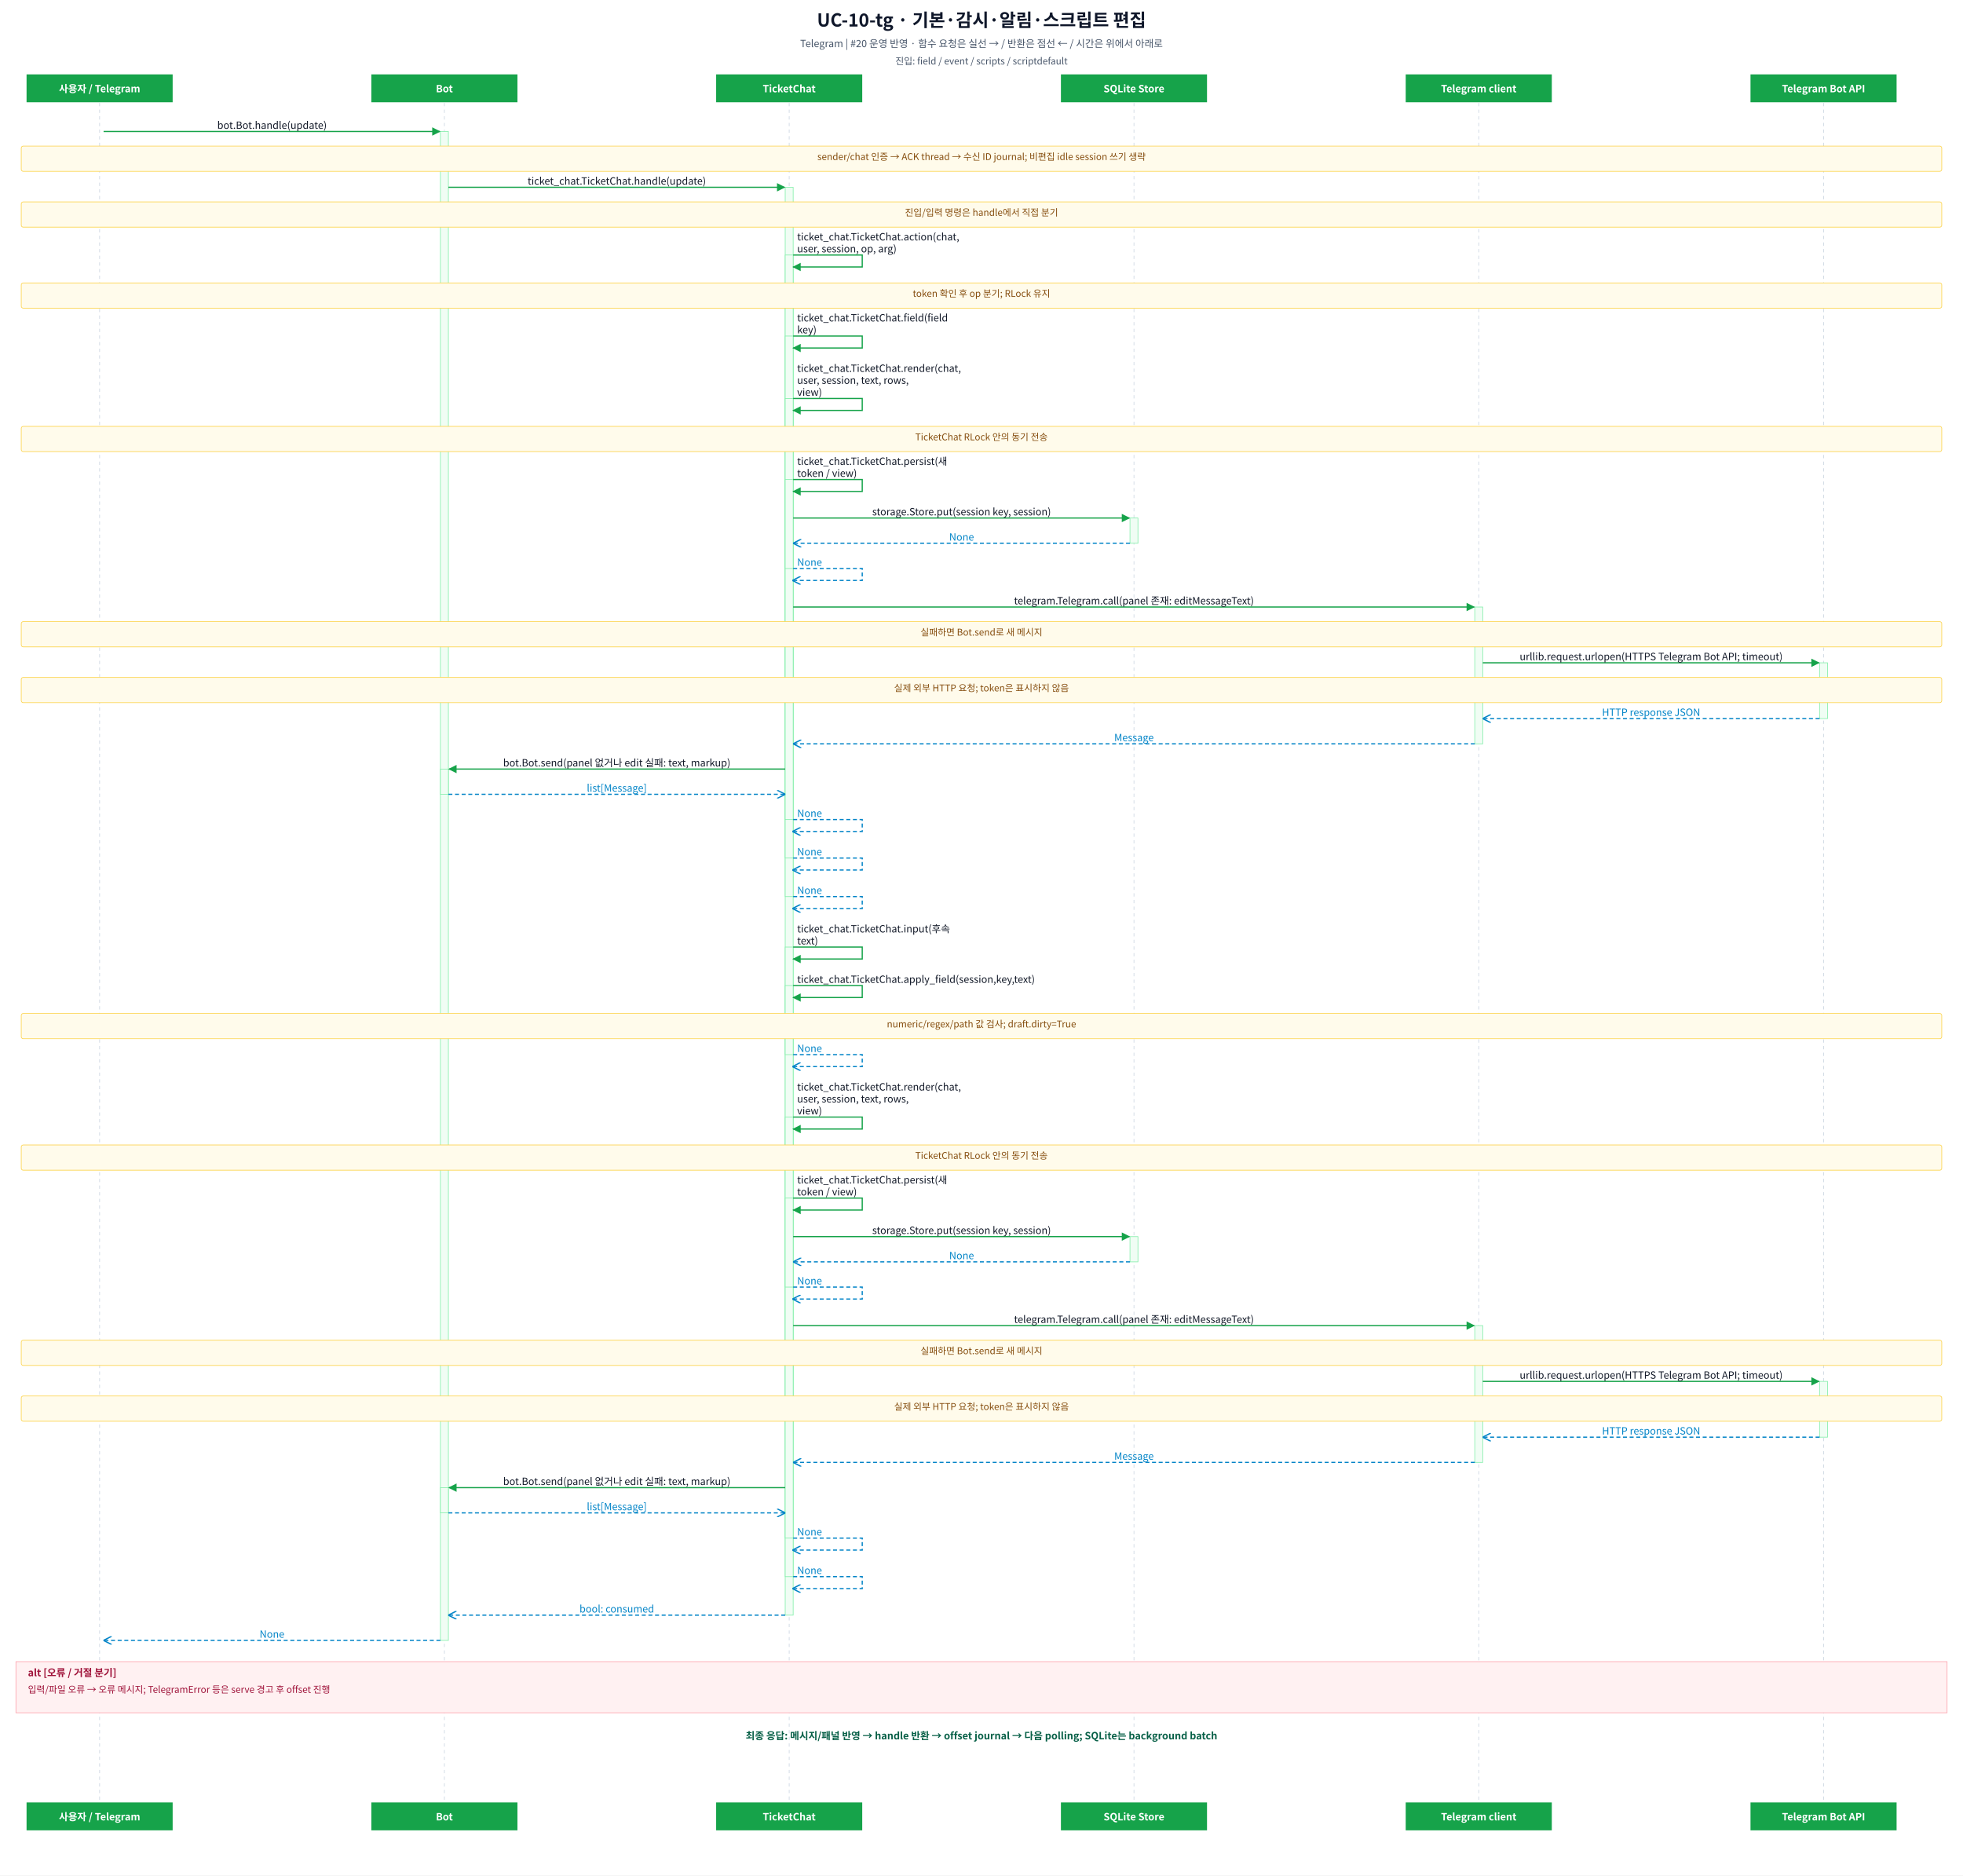
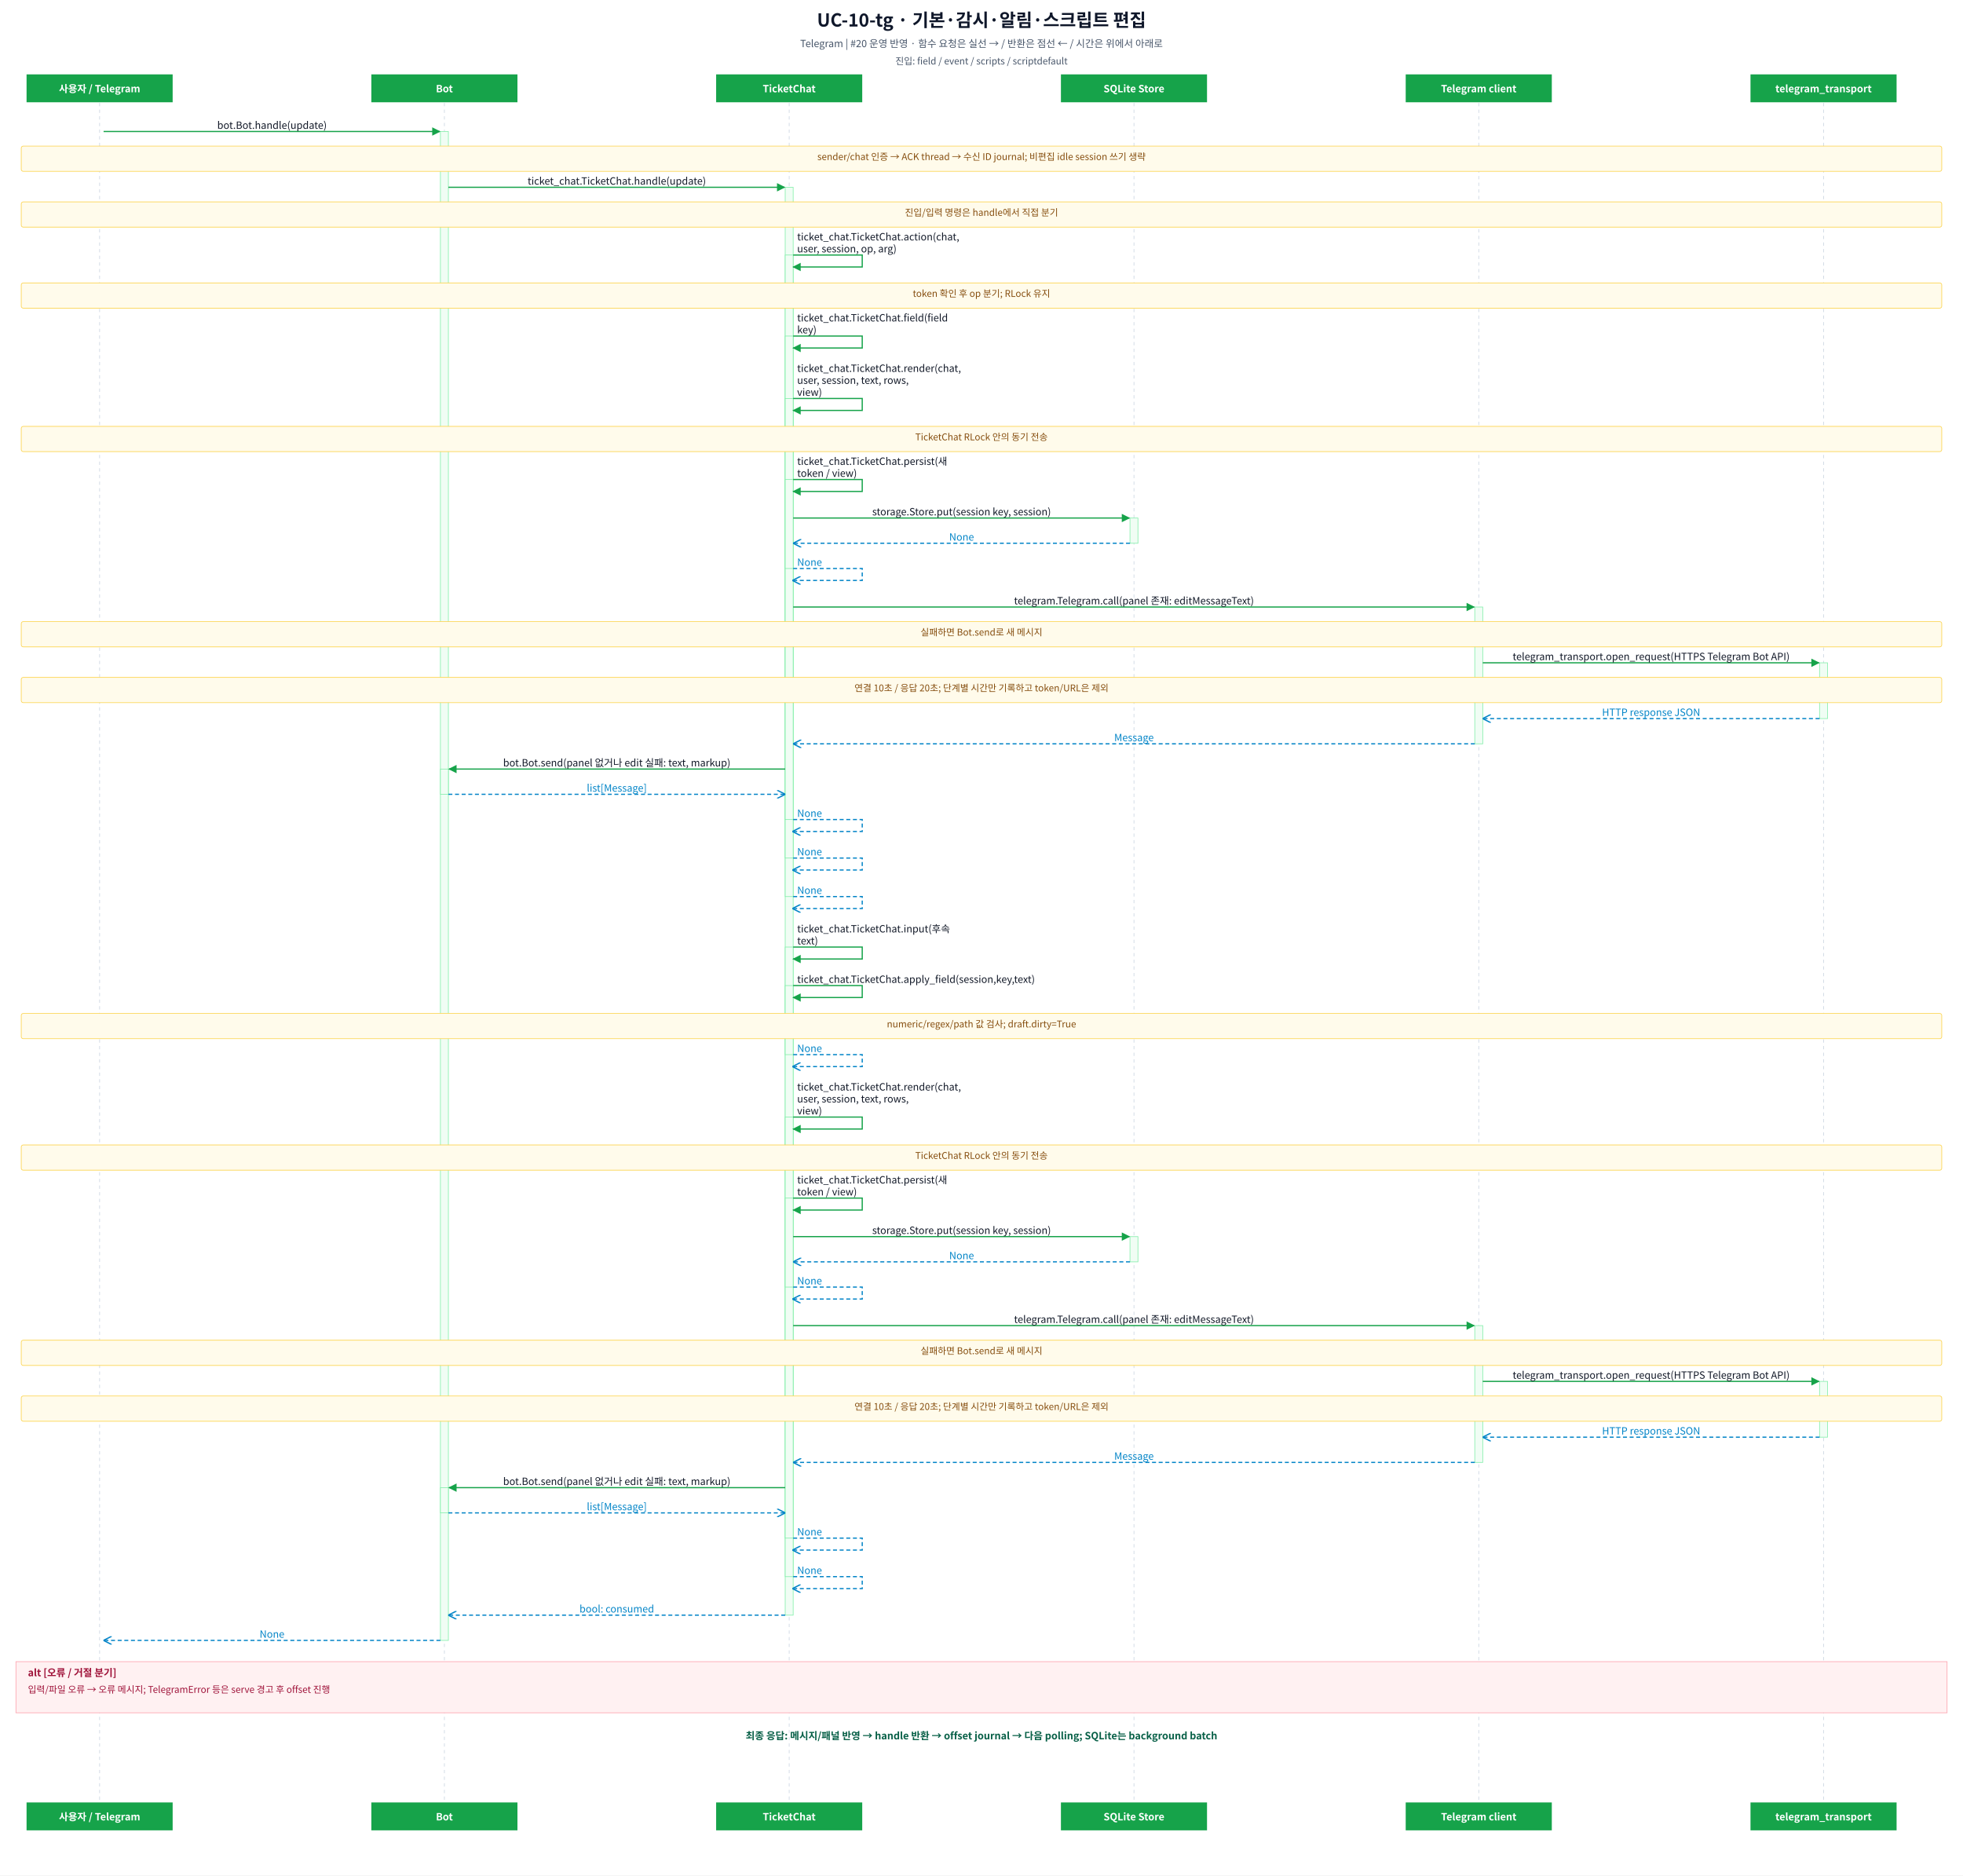
<svg xmlns="http://www.w3.org/2000/svg" width="2956" height="2824" viewBox="0 0 2956 2824" role="img" aria-label="기본·감시·알림·스크립트 편집">
  <defs>
    <marker id="req" viewBox="0 0 10 10" refX="9" refY="5" markerWidth="7" markerHeight="7" orient="auto-start-reverse">
      <path d="M0 0 L10 5 L0 10 z" fill="#16a34a" />
    </marker>
    <marker id="ret" viewBox="0 0 10 10" refX="9" refY="5" markerWidth="7" markerHeight="7" orient="auto-start-reverse">
      <path d="M0 0 L10 5 L0 10" fill="none" stroke="#0284c7" stroke-width="1.5" />
    </marker>
  </defs>
  <rect width="100%" height="100%" fill="white" />
  <g font-family="Noto Sans CJK KR, sans-serif">
    <text x="1478.0" y="40" text-anchor="middle" font-size="27" fill="#0f172a" font-weight="700">UC-10-tg · 기본·감시·알림·스크립트 편집</text>
    <text x="1478.0" y="71" text-anchor="middle" font-size="15" fill="#475569">Telegram | #20 운영 반영 · 함수 요청은 실선 → / 반환은 점선 ← / 시간은 위에서 아래로</text>
    <text x="1478.0" y="97" text-anchor="middle" font-size="14" fill="#475569">진입: field / event / scripts / scriptdefault</text>
    <path d="M150.0,155 V2714" stroke="#cbd5e1" stroke-dasharray="5 5" />
    <rect x="40.0" y="112" width="220" height="42" fill="#16a34a" />
    <text x="150.0" y="139" text-anchor="middle" font-size="15" fill="white" font-weight="700">사용자 / Telegram</text>
    <rect x="40.0" y="2714" width="220" height="42" fill="#16a34a" />
    <text x="150.0" y="2741" text-anchor="middle" font-size="15" fill="white" font-weight="700">사용자 / Telegram</text>
    <path d="M669.2,155 V2714" stroke="#cbd5e1" stroke-dasharray="5 5" />
    <rect x="559.2" y="112" width="220" height="42" fill="#16a34a" />
    <text x="669.2" y="139" text-anchor="middle" font-size="15" fill="white" font-weight="700">Bot</text>
    <rect x="559.2" y="2714" width="220" height="42" fill="#16a34a" />
    <text x="669.2" y="2741" text-anchor="middle" font-size="15" fill="white" font-weight="700">Bot</text>
    <path d="M1188.4,155 V2714" stroke="#cbd5e1" stroke-dasharray="5 5" />
    <rect x="1078.4" y="112" width="220" height="42" fill="#16a34a" />
    <text x="1188.4" y="139" text-anchor="middle" font-size="15" fill="white" font-weight="700">TicketChat</text>
    <rect x="1078.4" y="2714" width="220" height="42" fill="#16a34a" />
    <text x="1188.4" y="2741" text-anchor="middle" font-size="15" fill="white" font-weight="700">TicketChat</text>
    <path d="M1707.6,155 V2714" stroke="#cbd5e1" stroke-dasharray="5 5" />
    <rect x="1597.6" y="112" width="220" height="42" fill="#16a34a" />
    <text x="1707.6" y="139" text-anchor="middle" font-size="15" fill="white" font-weight="700">SQLite Store</text>
    <rect x="1597.6" y="2714" width="220" height="42" fill="#16a34a" />
    <text x="1707.6" y="2741" text-anchor="middle" font-size="15" fill="white" font-weight="700">SQLite Store</text>
    <path d="M2226.8,155 V2714" stroke="#cbd5e1" stroke-dasharray="5 5" />
    <rect x="2116.8" y="112" width="220" height="42" fill="#16a34a" />
    <text x="2226.8" y="139" text-anchor="middle" font-size="15" fill="white" font-weight="700">Telegram client</text>
    <rect x="2116.8" y="2714" width="220" height="42" fill="#16a34a" />
    <text x="2226.8" y="2741" text-anchor="middle" font-size="15" fill="white" font-weight="700">Telegram client</text>
    <path d="M2746.0,155 V2714" stroke="#cbd5e1" stroke-dasharray="5 5" />
    <rect x="2636.0" y="112" width="220" height="42" fill="#16a34a" />
-     <text x="2746.0" y="139" text-anchor="middle" font-size="15" fill="white" font-weight="700">Telegram Bot API</text>
+     <text x="2746.0" y="139" text-anchor="middle" font-size="15" fill="white" font-weight="700">telegram_transport</text>
    <rect x="2636.0" y="2714" width="220" height="42" fill="#16a34a" />
-     <text x="2746.0" y="2741" text-anchor="middle" font-size="15" fill="white" font-weight="700">Telegram Bot API</text>
+     <text x="2746.0" y="2741" text-anchor="middle" font-size="15" fill="white" font-weight="700">telegram_transport</text>
    <rect x="663.2" y="198" width="12" height="2272" fill="#f0fdf4" stroke="#86efac" />
    <rect x="1182.4" y="282" width="12" height="2150" fill="#f0fdf4" stroke="#86efac" />
    <rect x="1182.4" y="384" width="12" height="966" fill="#f0fdf4" stroke="#86efac" />
    <rect x="1182.4" y="1426" width="12" height="948" fill="#f0fdf4" stroke="#86efac" />
    <rect x="1182.4" y="506" width="12" height="786" fill="#f0fdf4" stroke="#86efac" />
    <rect x="1182.4" y="600" width="12" height="634" fill="#f0fdf4" stroke="#86efac" />
    <rect x="1182.4" y="1682" width="12" height="634" fill="#f0fdf4" stroke="#86efac" />
    <rect x="2220.8" y="914" width="12" height="206" fill="#f0fdf4" stroke="#86efac" />
    <rect x="2220.8" y="1996" width="12" height="206" fill="#f0fdf4" stroke="#86efac" />
    <rect x="1182.4" y="722" width="12" height="134" fill="#f0fdf4" stroke="#86efac" />
    <rect x="1182.4" y="1804" width="12" height="134" fill="#f0fdf4" stroke="#86efac" />
    <rect x="1182.4" y="1484" width="12" height="104" fill="#f0fdf4" stroke="#86efac" />
    <rect x="2740.0" y="998" width="12" height="84" fill="#f0fdf4" stroke="#86efac" />
    <rect x="2740.0" y="2080" width="12" height="84" fill="#f0fdf4" stroke="#86efac" />
    <rect x="1701.6" y="780" width="12" height="38" fill="#f0fdf4" stroke="#86efac" />
    <rect x="663.2" y="1158" width="12" height="38" fill="#f0fdf4" stroke="#86efac" />
    <rect x="1701.6" y="1862" width="12" height="38" fill="#f0fdf4" stroke="#86efac" />
    <rect x="663.2" y="2240" width="12" height="38" fill="#f0fdf4" stroke="#86efac" />
    <path d="M156.0,198 H662.2" fill="none" stroke="#16a34a" stroke-width="1.8" marker-end="url(#req)" />
    <text x="409.6" y="194" text-anchor="middle" font-size="15" fill="#111827">bot.Bot.handle(update)</text>
    <rect x="32" y="220" width="2892" height="38" rx="3" fill="#fffbeb" stroke="#fcd34d" />
    <text x="1478.0" y="241" text-anchor="middle" font-size="14" fill="#854d0e">sender/chat 인증 → ACK thread → 수신 ID journal; 비편집 idle session 쓰기 생략</text>
    <path d="M675.2,282 H1181.4" fill="none" stroke="#16a34a" stroke-width="1.8" marker-end="url(#req)" />
    <text x="928.8" y="278" text-anchor="middle" font-size="15" fill="#111827">ticket_chat.TicketChat.handle(update)</text>
    <rect x="32" y="304" width="2892" height="38" rx="3" fill="#fffbeb" stroke="#fcd34d" />
    <text x="1478.0" y="325" text-anchor="middle" font-size="14" fill="#854d0e">진입/입력 명령은 handle에서 직접 분기</text>
    <path d="M1194.4,384 H1298.4 V402 H1194.4" fill="none" stroke="#16a34a" stroke-width="1.8" marker-end="url(#req)" />
    <text x="1200.4" y="362" text-anchor="start" font-size="15" fill="#111827">ticket_chat.TicketChat.action(chat,</text>
    <text x="1200.4" y="380" text-anchor="start" font-size="15" fill="#111827">user, session, op, arg)</text>
    <rect x="32" y="426" width="2892" height="38" rx="3" fill="#fffbeb" stroke="#fcd34d" />
    <text x="1478.0" y="447" text-anchor="middle" font-size="14" fill="#854d0e">token 확인 후 op 분기; RLock 유지</text>
    <path d="M1194.4,506 H1298.4 V524 H1194.4" fill="none" stroke="#16a34a" stroke-width="1.8" marker-end="url(#req)" />
    <text x="1200.4" y="484" text-anchor="start" font-size="15" fill="#111827">ticket_chat.TicketChat.field(field</text>
    <text x="1200.4" y="502" text-anchor="start" font-size="15" fill="#111827">key)</text>
    <path d="M1194.4,600 H1298.4 V618 H1194.4" fill="none" stroke="#16a34a" stroke-width="1.8" marker-end="url(#req)" />
    <text x="1200.4" y="560" text-anchor="start" font-size="15" fill="#111827">ticket_chat.TicketChat.render(chat,</text>
    <text x="1200.4" y="578" text-anchor="start" font-size="15" fill="#111827">user, session, text, rows,</text>
    <text x="1200.4" y="596" text-anchor="start" font-size="15" fill="#111827">view)</text>
    <rect x="32" y="642" width="2892" height="38" rx="3" fill="#fffbeb" stroke="#fcd34d" />
    <text x="1478.0" y="663" text-anchor="middle" font-size="14" fill="#854d0e">TicketChat RLock 안의 동기 전송</text>
    <path d="M1194.4,722 H1298.4 V740 H1194.4" fill="none" stroke="#16a34a" stroke-width="1.8" marker-end="url(#req)" />
    <text x="1200.4" y="700" text-anchor="start" font-size="15" fill="#111827">ticket_chat.TicketChat.persist(새</text>
    <text x="1200.4" y="718" text-anchor="start" font-size="15" fill="#111827">token / view)</text>
    <path d="M1194.4,780 H1700.6" fill="none" stroke="#16a34a" stroke-width="1.8" marker-end="url(#req)" />
    <text x="1448.0" y="776" text-anchor="middle" font-size="15" fill="#111827">storage.Store.put(session key, session)</text>
    <path d="M1701.6,818 H1195.4" fill="none" stroke="#0284c7" stroke-width="1.8" stroke-dasharray="6 4" marker-end="url(#ret)" />
    <text x="1448.0" y="814" text-anchor="middle" font-size="15" fill="#0284c7">None</text>
    <path d="M1194.4,856 H1298.4 V874 H1194.4" fill="none" stroke="#0284c7" stroke-width="1.8" stroke-dasharray="6 4" marker-end="url(#ret)" />
    <text x="1200.4" y="852" text-anchor="start" font-size="15" fill="#0284c7">None</text>
    <path d="M1194.4,914 H2219.8" fill="none" stroke="#16a34a" stroke-width="1.8" marker-end="url(#req)" />
    <text x="1707.6" y="910" text-anchor="middle" font-size="15" fill="#111827">telegram.Telegram.call(panel 존재: editMessageText)</text>
    <rect x="32" y="936" width="2892" height="38" rx="3" fill="#fffbeb" stroke="#fcd34d" />
    <text x="1478.0" y="957" text-anchor="middle" font-size="14" fill="#854d0e">실패하면 Bot.send로 새 메시지</text>
    <path d="M2232.8,998 H2739.0" fill="none" stroke="#16a34a" stroke-width="1.8" marker-end="url(#req)" />
-     <text x="2486.4" y="994" text-anchor="middle" font-size="15" fill="#111827">urllib.request.urlopen(HTTPS Telegram Bot API; timeout)</text>
+     <text x="2486.4" y="994" text-anchor="middle" font-size="15" fill="#111827">telegram_transport.open_request(HTTPS Telegram Bot API)</text>
    <rect x="32" y="1020" width="2892" height="38" rx="3" fill="#fffbeb" stroke="#fcd34d" />
-     <text x="1478.0" y="1041" text-anchor="middle" font-size="14" fill="#854d0e">실제 외부 HTTP 요청; token은 표시하지 않음</text>
+     <text x="1478.0" y="1041" text-anchor="middle" font-size="14" fill="#854d0e">연결 10초 / 응답 20초; 단계별 시간만 기록하고 token/URL은 제외</text>
    <path d="M2740.0,1082 H2233.8" fill="none" stroke="#0284c7" stroke-width="1.8" stroke-dasharray="6 4" marker-end="url(#ret)" />
    <text x="2486.4" y="1078" text-anchor="middle" font-size="15" fill="#0284c7">HTTP response JSON</text>
    <path d="M2220.8,1120 H1195.4" fill="none" stroke="#0284c7" stroke-width="1.8" stroke-dasharray="6 4" marker-end="url(#ret)" />
    <text x="1707.6" y="1116" text-anchor="middle" font-size="15" fill="#0284c7">Message</text>
    <path d="M1182.4,1158 H676.2" fill="none" stroke="#16a34a" stroke-width="1.8" marker-end="url(#req)" />
    <text x="928.8" y="1154" text-anchor="middle" font-size="15" fill="#111827">bot.Bot.send(panel 없거나 edit 실패: text, markup)</text>
    <path d="M675.2,1196 H1181.4" fill="none" stroke="#0284c7" stroke-width="1.8" stroke-dasharray="6 4" marker-end="url(#ret)" />
    <text x="928.8" y="1192" text-anchor="middle" font-size="15" fill="#0284c7">list[Message]</text>
    <path d="M1194.4,1234 H1298.4 V1252 H1194.4" fill="none" stroke="#0284c7" stroke-width="1.8" stroke-dasharray="6 4" marker-end="url(#ret)" />
    <text x="1200.4" y="1230" text-anchor="start" font-size="15" fill="#0284c7">None</text>
    <path d="M1194.4,1292 H1298.4 V1310 H1194.4" fill="none" stroke="#0284c7" stroke-width="1.8" stroke-dasharray="6 4" marker-end="url(#ret)" />
    <text x="1200.4" y="1288" text-anchor="start" font-size="15" fill="#0284c7">None</text>
    <path d="M1194.4,1350 H1298.4 V1368 H1194.4" fill="none" stroke="#0284c7" stroke-width="1.8" stroke-dasharray="6 4" marker-end="url(#ret)" />
    <text x="1200.4" y="1346" text-anchor="start" font-size="15" fill="#0284c7">None</text>
    <path d="M1194.4,1426 H1298.4 V1444 H1194.4" fill="none" stroke="#16a34a" stroke-width="1.8" marker-end="url(#req)" />
    <text x="1200.4" y="1404" text-anchor="start" font-size="15" fill="#111827">ticket_chat.TicketChat.input(후속</text>
    <text x="1200.4" y="1422" text-anchor="start" font-size="15" fill="#111827">text)</text>
    <path d="M1194.4,1484 H1298.4 V1502 H1194.4" fill="none" stroke="#16a34a" stroke-width="1.8" marker-end="url(#req)" />
    <text x="1200.4" y="1480" text-anchor="start" font-size="15" fill="#111827">ticket_chat.TicketChat.apply_field(session,key,text)</text>
    <rect x="32" y="1526" width="2892" height="38" rx="3" fill="#fffbeb" stroke="#fcd34d" />
    <text x="1478.0" y="1547" text-anchor="middle" font-size="14" fill="#854d0e">numeric/regex/path 값 검사; draft.dirty=True</text>
    <path d="M1194.4,1588 H1298.4 V1606 H1194.4" fill="none" stroke="#0284c7" stroke-width="1.8" stroke-dasharray="6 4" marker-end="url(#ret)" />
    <text x="1200.4" y="1584" text-anchor="start" font-size="15" fill="#0284c7">None</text>
    <path d="M1194.4,1682 H1298.4 V1700 H1194.4" fill="none" stroke="#16a34a" stroke-width="1.8" marker-end="url(#req)" />
    <text x="1200.4" y="1642" text-anchor="start" font-size="15" fill="#111827">ticket_chat.TicketChat.render(chat,</text>
    <text x="1200.4" y="1660" text-anchor="start" font-size="15" fill="#111827">user, session, text, rows,</text>
    <text x="1200.4" y="1678" text-anchor="start" font-size="15" fill="#111827">view)</text>
    <rect x="32" y="1724" width="2892" height="38" rx="3" fill="#fffbeb" stroke="#fcd34d" />
    <text x="1478.0" y="1745" text-anchor="middle" font-size="14" fill="#854d0e">TicketChat RLock 안의 동기 전송</text>
    <path d="M1194.4,1804 H1298.4 V1822 H1194.4" fill="none" stroke="#16a34a" stroke-width="1.8" marker-end="url(#req)" />
    <text x="1200.4" y="1782" text-anchor="start" font-size="15" fill="#111827">ticket_chat.TicketChat.persist(새</text>
    <text x="1200.4" y="1800" text-anchor="start" font-size="15" fill="#111827">token / view)</text>
    <path d="M1194.4,1862 H1700.6" fill="none" stroke="#16a34a" stroke-width="1.8" marker-end="url(#req)" />
    <text x="1448.0" y="1858" text-anchor="middle" font-size="15" fill="#111827">storage.Store.put(session key, session)</text>
    <path d="M1701.6,1900 H1195.4" fill="none" stroke="#0284c7" stroke-width="1.8" stroke-dasharray="6 4" marker-end="url(#ret)" />
    <text x="1448.0" y="1896" text-anchor="middle" font-size="15" fill="#0284c7">None</text>
    <path d="M1194.4,1938 H1298.4 V1956 H1194.4" fill="none" stroke="#0284c7" stroke-width="1.8" stroke-dasharray="6 4" marker-end="url(#ret)" />
    <text x="1200.4" y="1934" text-anchor="start" font-size="15" fill="#0284c7">None</text>
    <path d="M1194.4,1996 H2219.8" fill="none" stroke="#16a34a" stroke-width="1.8" marker-end="url(#req)" />
    <text x="1707.6" y="1992" text-anchor="middle" font-size="15" fill="#111827">telegram.Telegram.call(panel 존재: editMessageText)</text>
    <rect x="32" y="2018" width="2892" height="38" rx="3" fill="#fffbeb" stroke="#fcd34d" />
    <text x="1478.0" y="2039" text-anchor="middle" font-size="14" fill="#854d0e">실패하면 Bot.send로 새 메시지</text>
    <path d="M2232.8,2080 H2739.0" fill="none" stroke="#16a34a" stroke-width="1.8" marker-end="url(#req)" />
-     <text x="2486.4" y="2076" text-anchor="middle" font-size="15" fill="#111827">urllib.request.urlopen(HTTPS Telegram Bot API; timeout)</text>
+     <text x="2486.4" y="2076" text-anchor="middle" font-size="15" fill="#111827">telegram_transport.open_request(HTTPS Telegram Bot API)</text>
    <rect x="32" y="2102" width="2892" height="38" rx="3" fill="#fffbeb" stroke="#fcd34d" />
-     <text x="1478.0" y="2123" text-anchor="middle" font-size="14" fill="#854d0e">실제 외부 HTTP 요청; token은 표시하지 않음</text>
+     <text x="1478.0" y="2123" text-anchor="middle" font-size="14" fill="#854d0e">연결 10초 / 응답 20초; 단계별 시간만 기록하고 token/URL은 제외</text>
    <path d="M2740.0,2164 H2233.8" fill="none" stroke="#0284c7" stroke-width="1.8" stroke-dasharray="6 4" marker-end="url(#ret)" />
    <text x="2486.4" y="2160" text-anchor="middle" font-size="15" fill="#0284c7">HTTP response JSON</text>
    <path d="M2220.8,2202 H1195.4" fill="none" stroke="#0284c7" stroke-width="1.8" stroke-dasharray="6 4" marker-end="url(#ret)" />
    <text x="1707.6" y="2198" text-anchor="middle" font-size="15" fill="#0284c7">Message</text>
    <path d="M1182.4,2240 H676.2" fill="none" stroke="#16a34a" stroke-width="1.8" marker-end="url(#req)" />
    <text x="928.8" y="2236" text-anchor="middle" font-size="15" fill="#111827">bot.Bot.send(panel 없거나 edit 실패: text, markup)</text>
    <path d="M675.2,2278 H1181.4" fill="none" stroke="#0284c7" stroke-width="1.8" stroke-dasharray="6 4" marker-end="url(#ret)" />
    <text x="928.8" y="2274" text-anchor="middle" font-size="15" fill="#0284c7">list[Message]</text>
    <path d="M1194.4,2316 H1298.4 V2334 H1194.4" fill="none" stroke="#0284c7" stroke-width="1.8" stroke-dasharray="6 4" marker-end="url(#ret)" />
    <text x="1200.4" y="2312" text-anchor="start" font-size="15" fill="#0284c7">None</text>
    <path d="M1194.4,2374 H1298.4 V2392 H1194.4" fill="none" stroke="#0284c7" stroke-width="1.8" stroke-dasharray="6 4" marker-end="url(#ret)" />
    <text x="1200.4" y="2370" text-anchor="start" font-size="15" fill="#0284c7">None</text>
    <path d="M1182.4,2432 H676.2" fill="none" stroke="#0284c7" stroke-width="1.8" stroke-dasharray="6 4" marker-end="url(#ret)" />
    <text x="928.8" y="2428" text-anchor="middle" font-size="15" fill="#0284c7">bool: consumed</text>
    <path d="M663.2,2470 H157.0" fill="none" stroke="#0284c7" stroke-width="1.8" stroke-dasharray="6 4" marker-end="url(#ret)" />
    <text x="409.6" y="2466" text-anchor="middle" font-size="15" fill="#0284c7">None</text>
    <rect x="24" y="2502" width="2908" height="77" fill="#fff1f2" stroke="#fda4af" />
    <text x="42" y="2524" text-anchor="start" font-size="15" fill="#9f1239" font-weight="700">alt [오류 / 거절 분기]</text>
    <text x="42" y="2549" text-anchor="start" font-size="14" fill="#9f1239">입력/파일 오류 → 오류 메시지; TelegramError 등은 serve 경고 후 offset 진행</text>
    <text x="1478.0" y="2619" text-anchor="middle" font-size="15" fill="#065f46" font-weight="700">최종 응답: 메시지/패널 반영 → handle 반환 → offset journal → 다음 polling; SQLite는 background batch</text>
  </g>
</svg>
